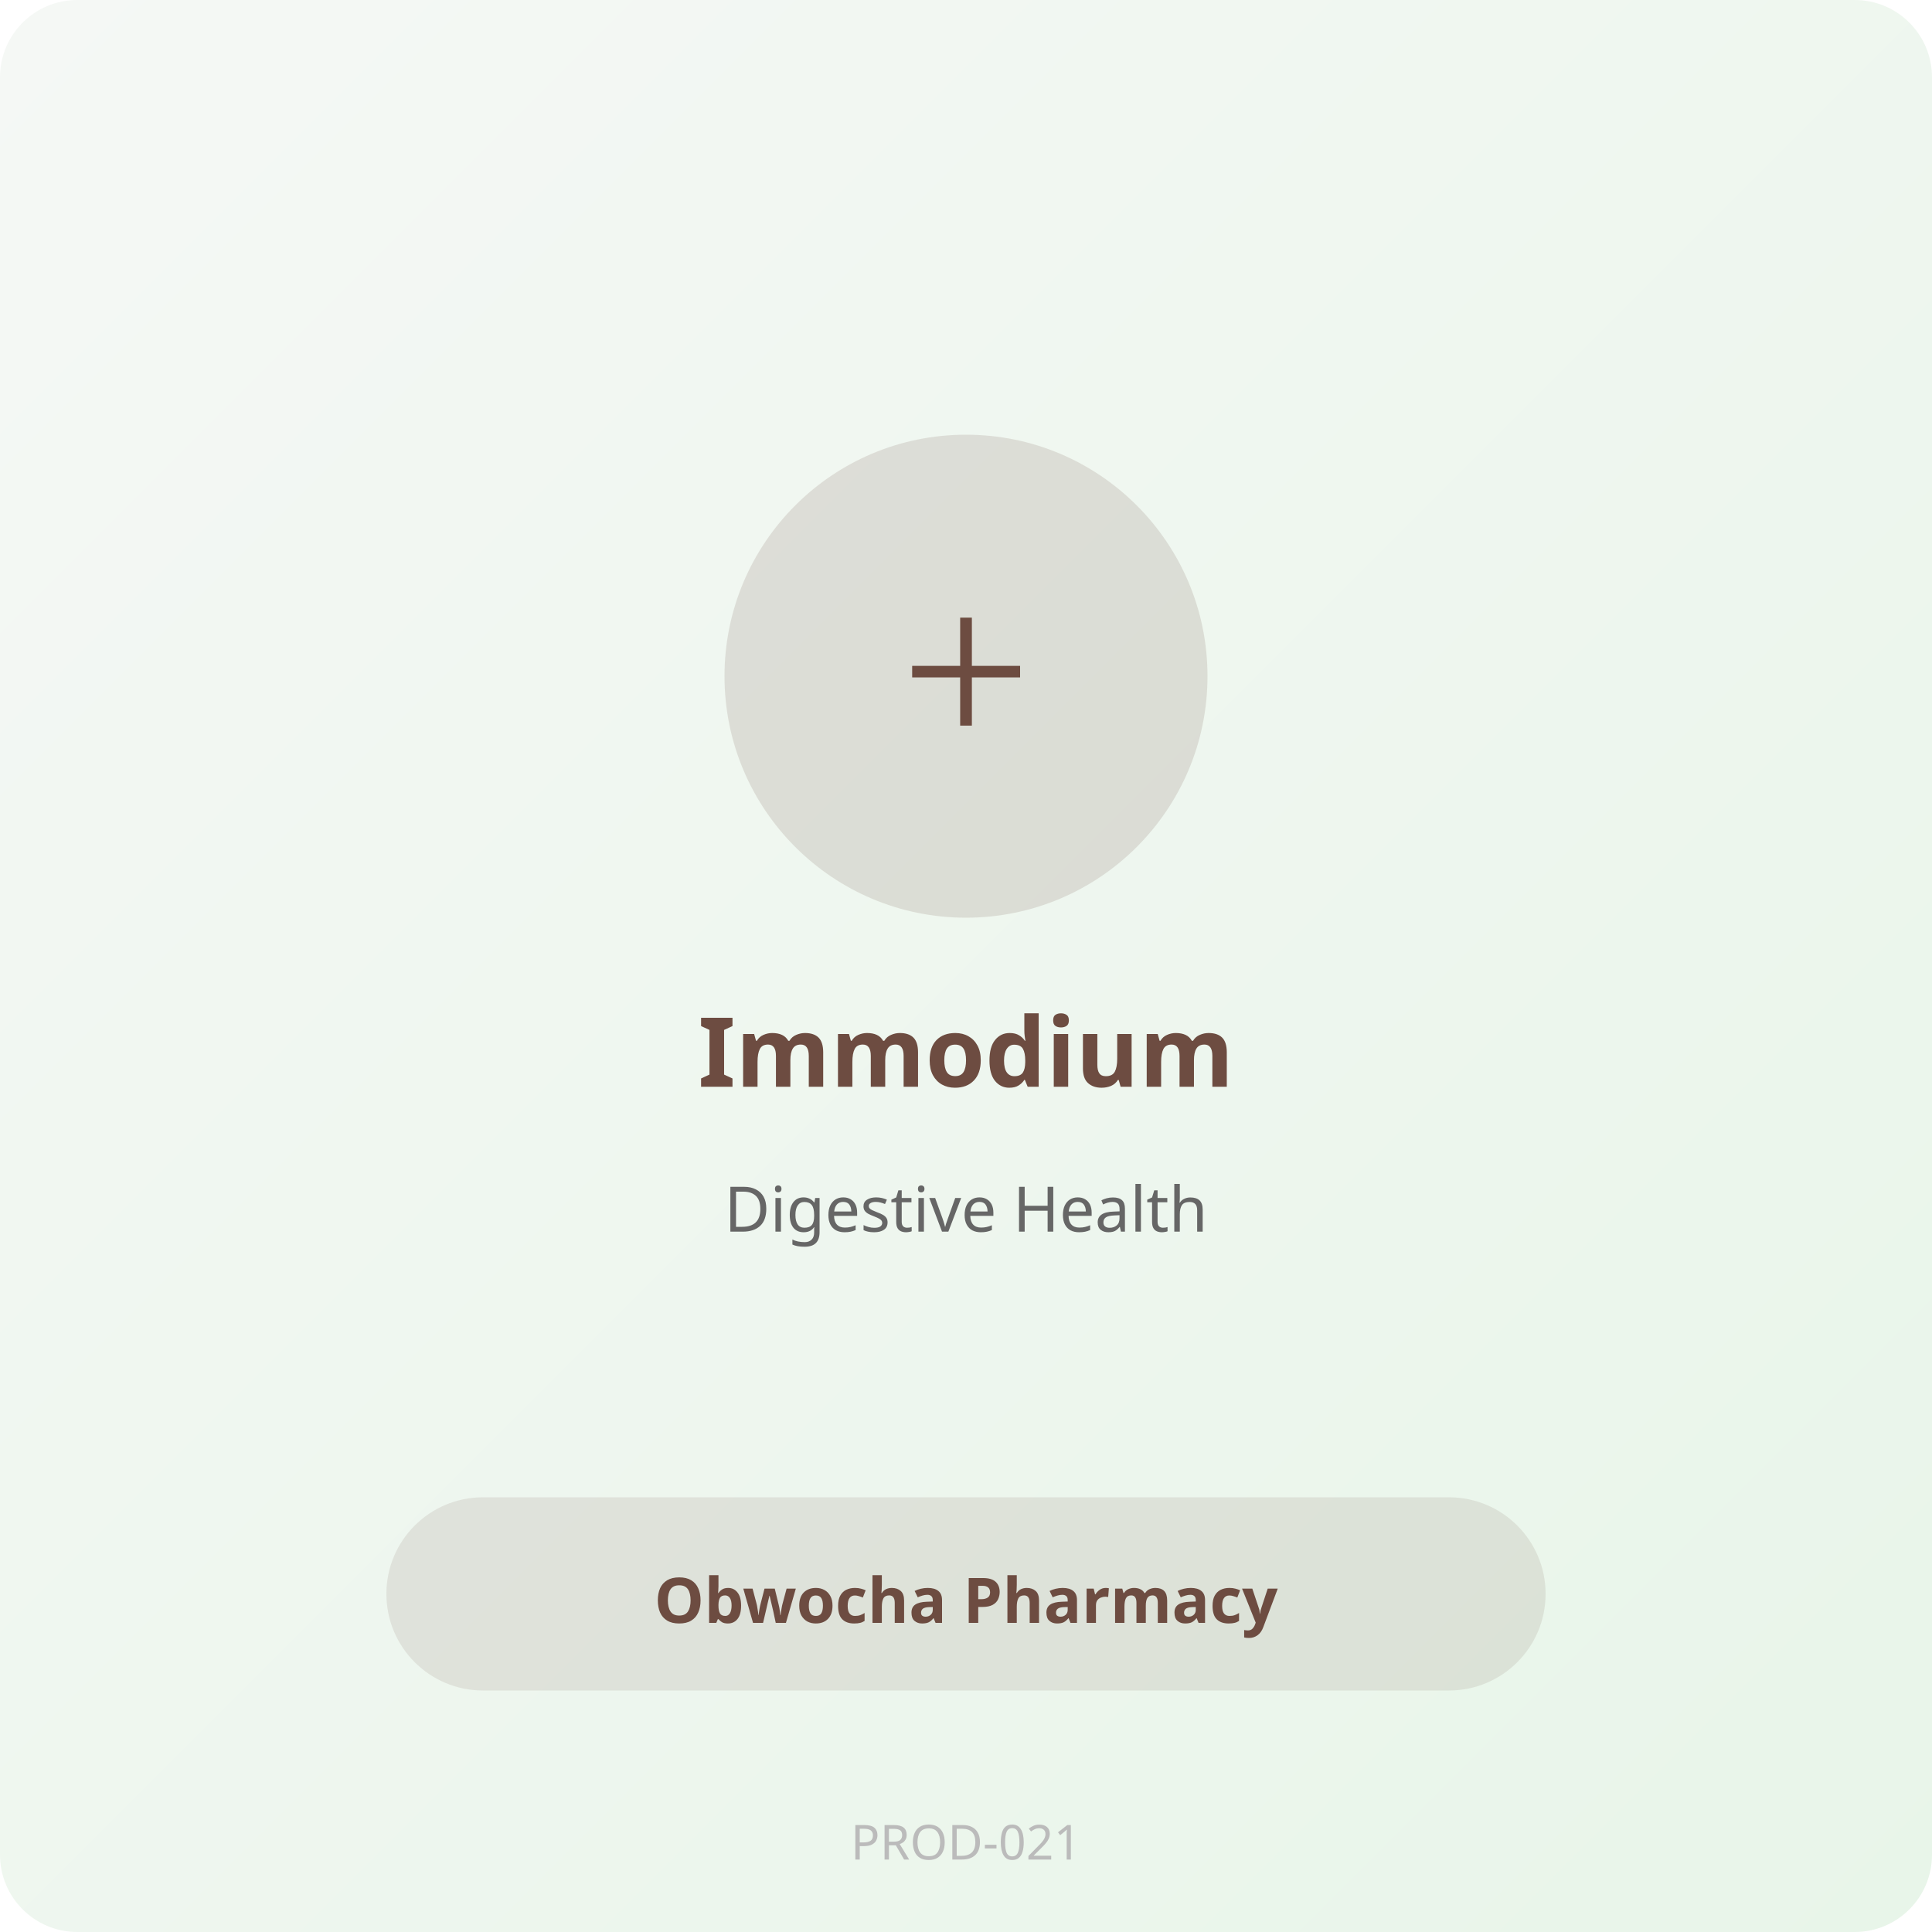
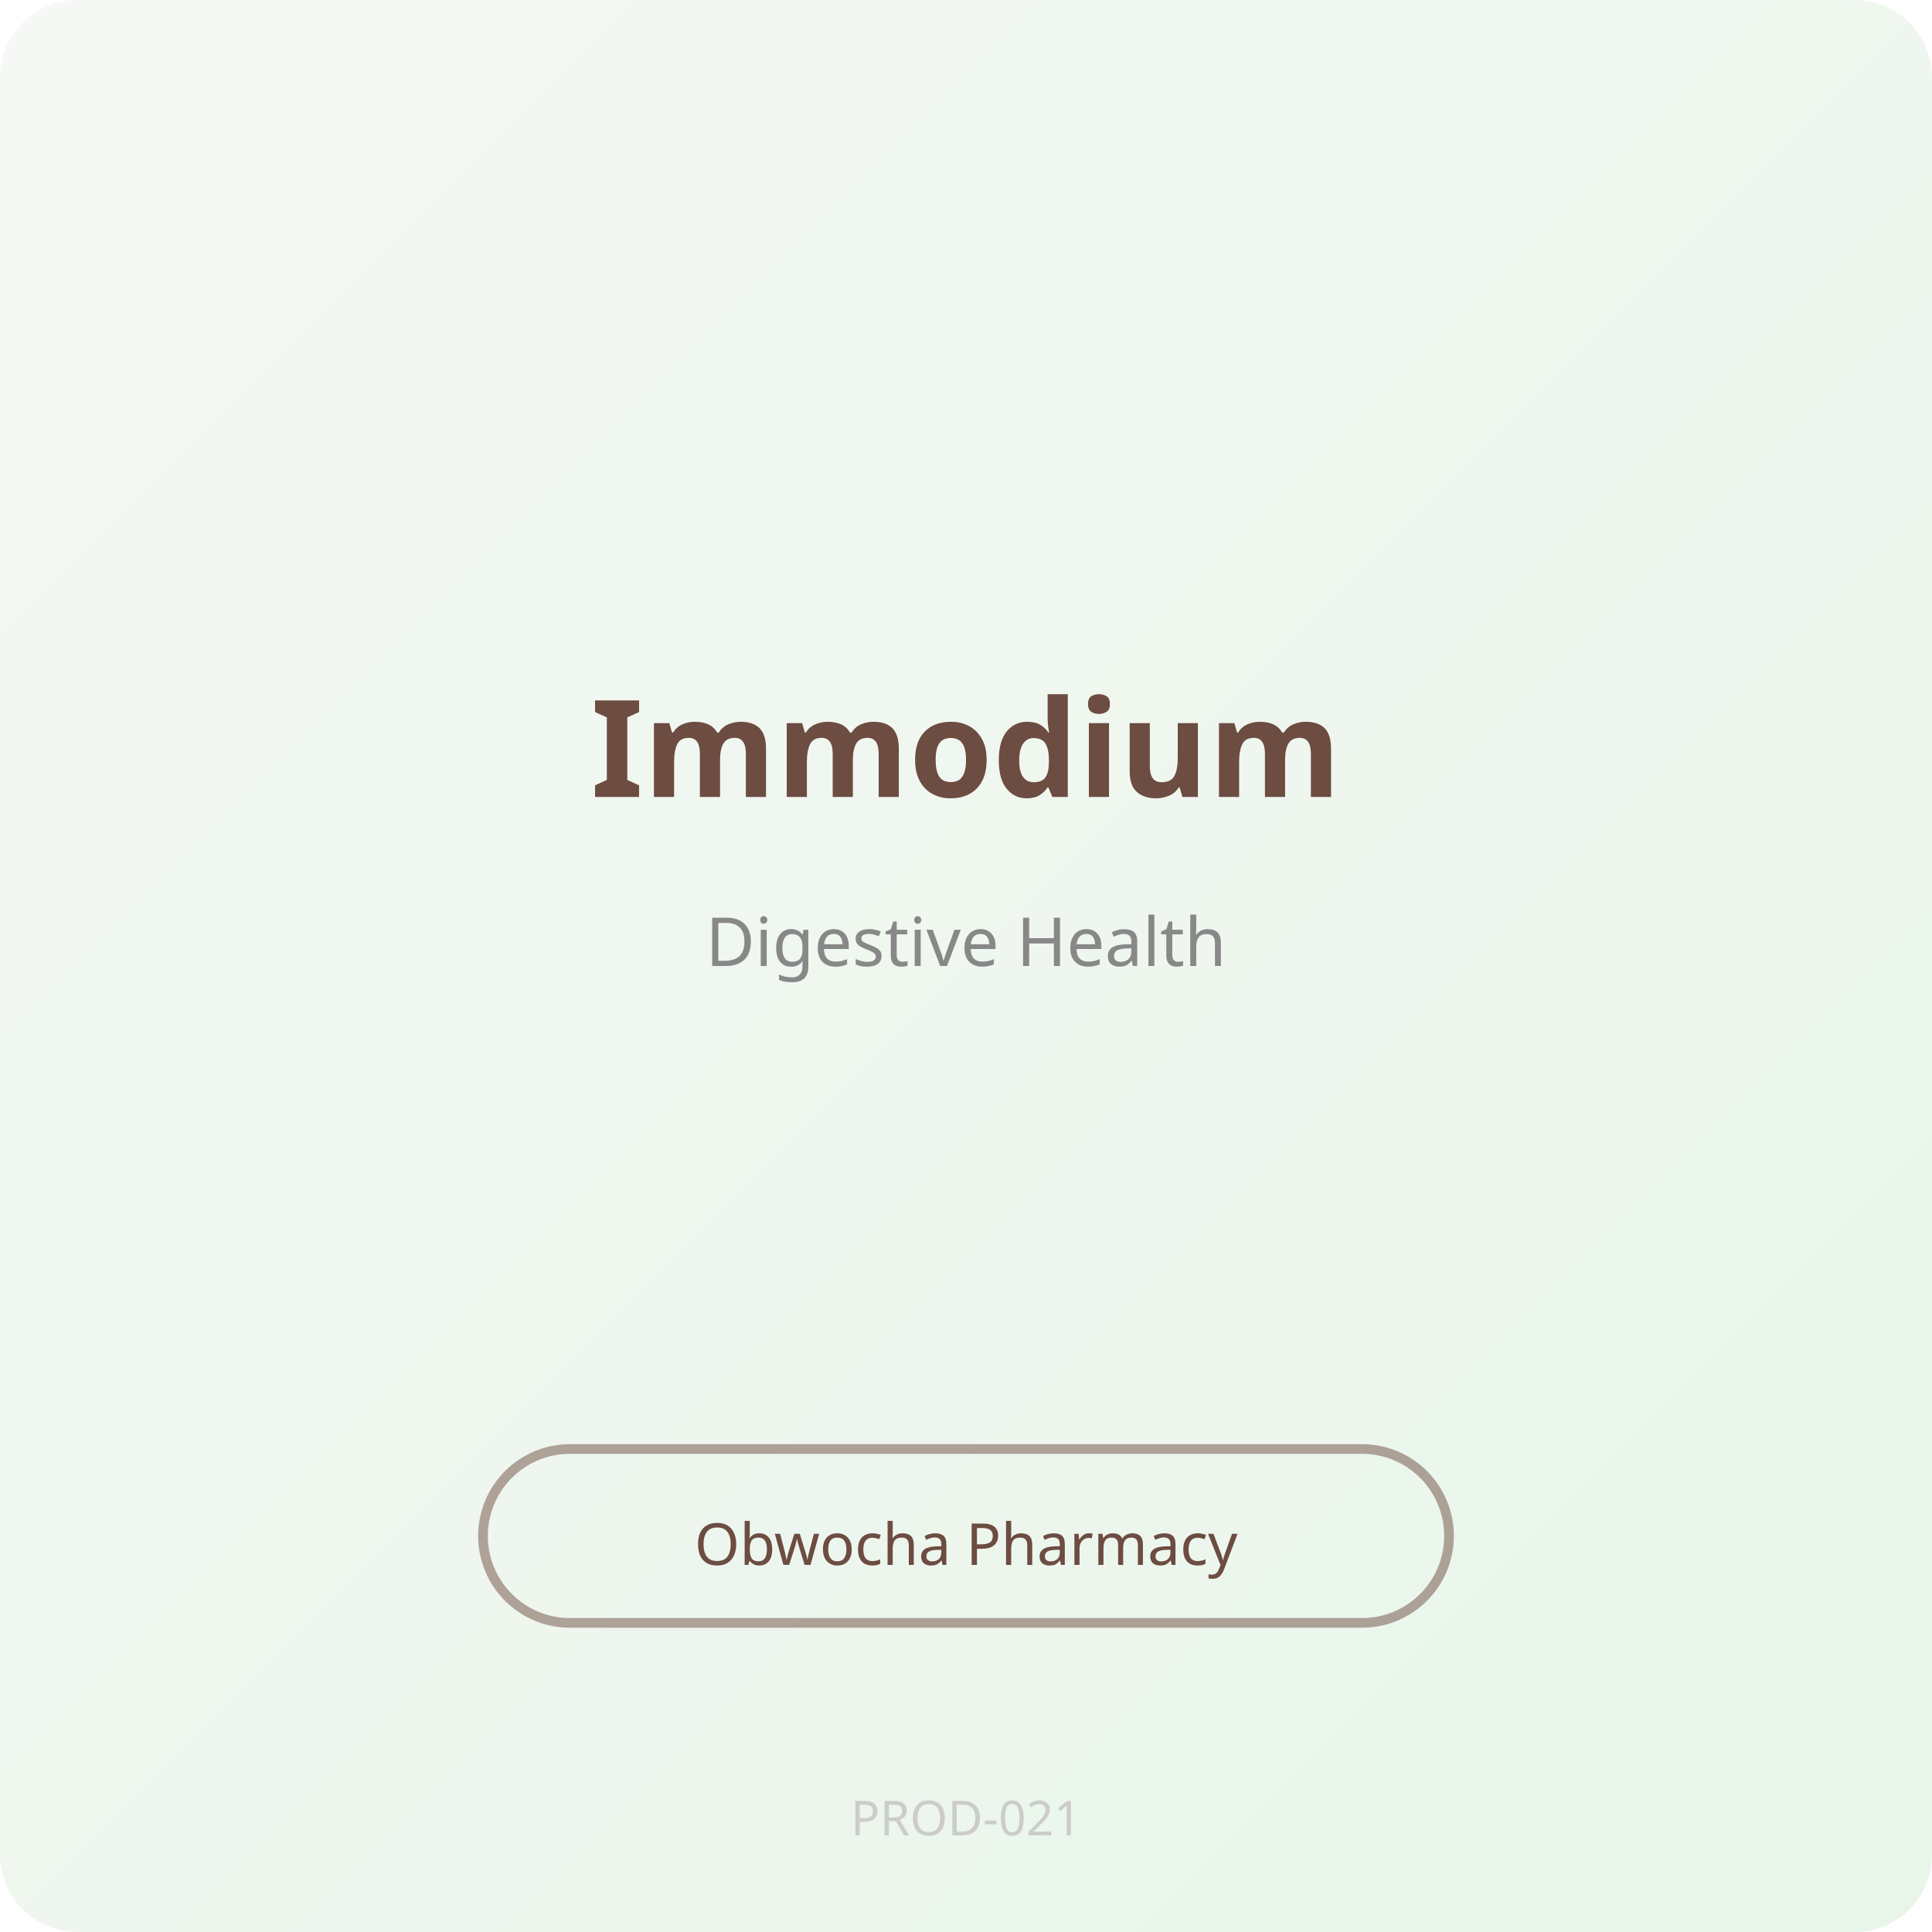
<svg xmlns="http://www.w3.org/2000/svg" width="400" height="400" viewBox="0 0 400 400">
  <defs>
    <linearGradient id="g" x1="0%" y1="0%" x2="100%" y2="100%">
      <stop offset="0%" style="stop-color:#f5f8f5" />
      <stop offset="100%" style="stop-color:#e8f5e9" />
    </linearGradient>
  </defs>
  <rect width="400" height="400" fill="url(#g)" rx="16" />
-   <circle cx="200" cy="140" r="50" fill="#6d4c41" opacity="0.15" />
-   <text x="200" y="155" text-anchor="middle" font-size="48" fill="#6d4c41">+</text>
-   <text x="200" y="225" text-anchor="middle" font-family="sans-serif" font-size="20" fill="#6d4c41" font-weight="bold">Immodium</text>
-   <text x="200" y="255" text-anchor="middle" font-family="sans-serif" font-size="13" fill="#666">Digestive Health</text>
-   <rect x="80" y="310" width="240" height="40" rx="20" fill="#6d4c41" opacity="0.12" />
-   <text x="200" y="336" text-anchor="middle" font-family="sans-serif" font-size="13" fill="#6d4c41" font-weight="bold">Obwocha Pharmacy</text>
-   <text x="200" y="385" text-anchor="middle" font-family="sans-serif" font-size="10" fill="#bbb">PROD-021</text>
+   <text x="200" y="165" text-anchor="middle" font-family="sans-serif" font-size="28" fill="#6d4c41" font-weight="bold">Immodium</text>
+   <text x="200" y="200" text-anchor="middle" font-family="sans-serif" font-size="14" fill="#888">Digestive Health</text>
+   <rect x="100" y="300" width="200" height="36" rx="18" fill="none" stroke="#6d4c41" stroke-width="2" opacity="0.5" />
+   <text x="200" y="324" text-anchor="middle" font-family="sans-serif" font-size="12" fill="#6d4c41">Obwocha Pharmacy</text>
+   <text x="200" y="380" text-anchor="middle" font-family="sans-serif" font-size="10" fill="#ccc">PROD-021</text>
</svg>
